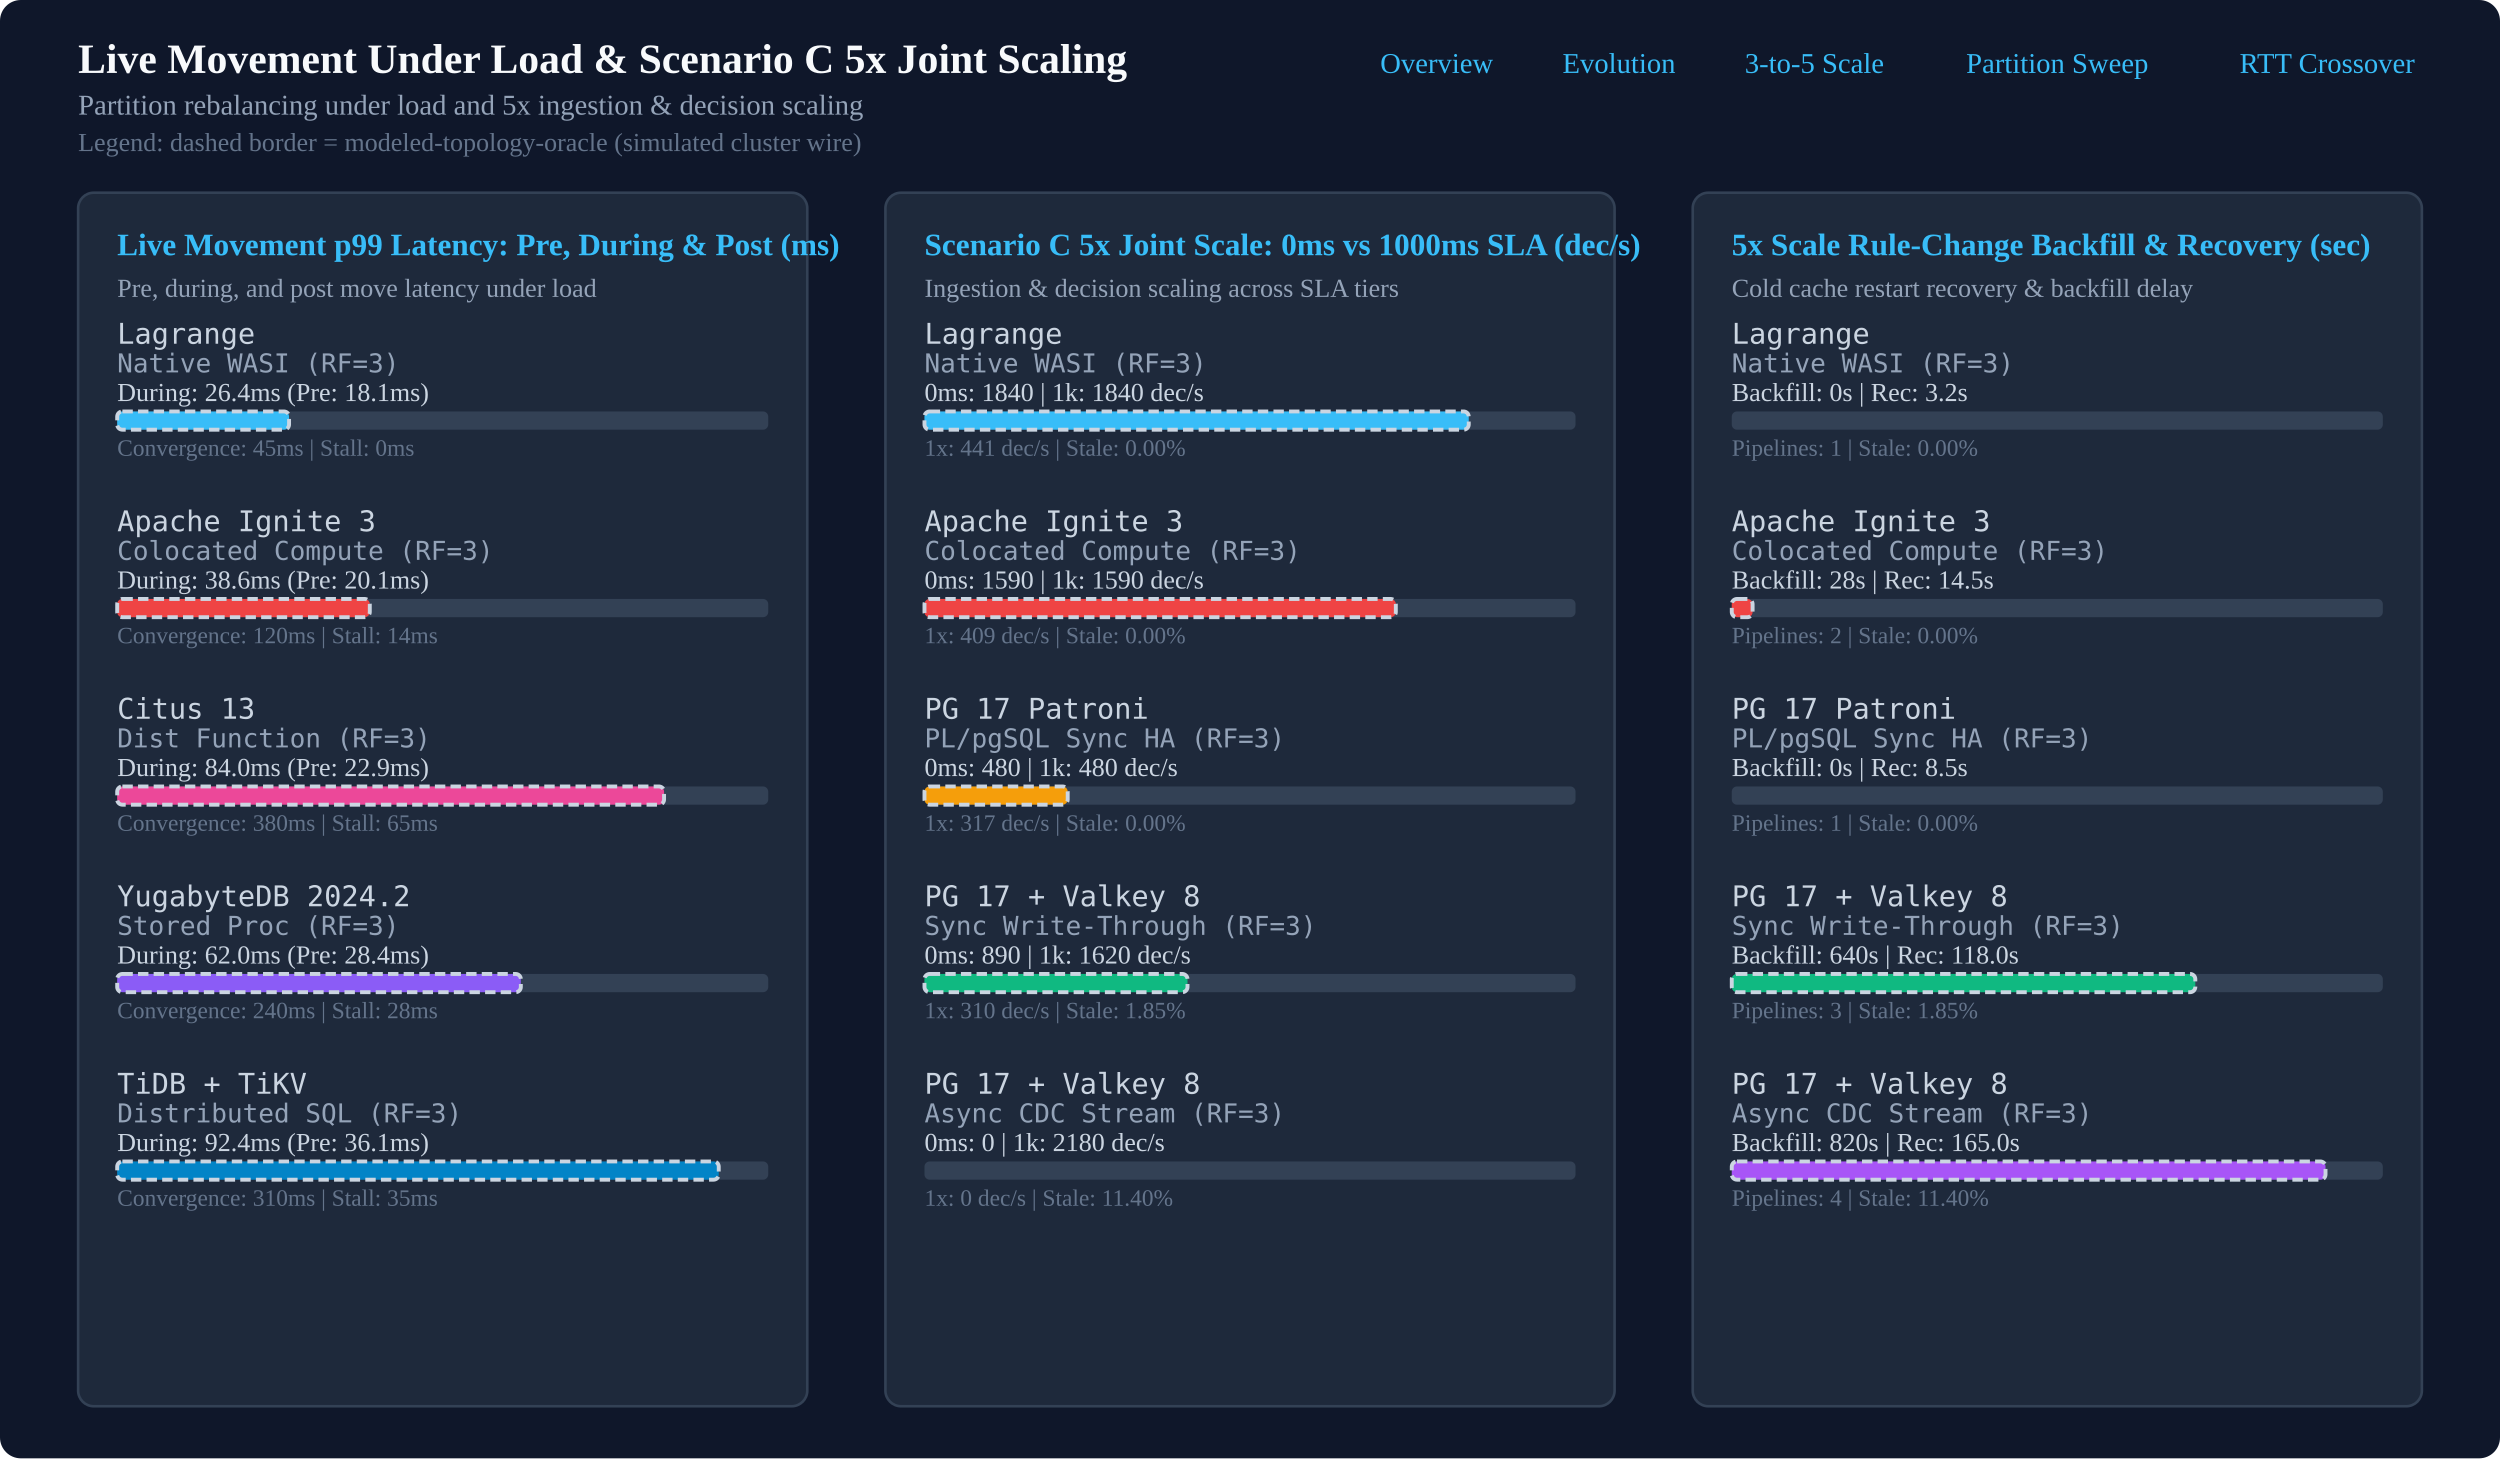
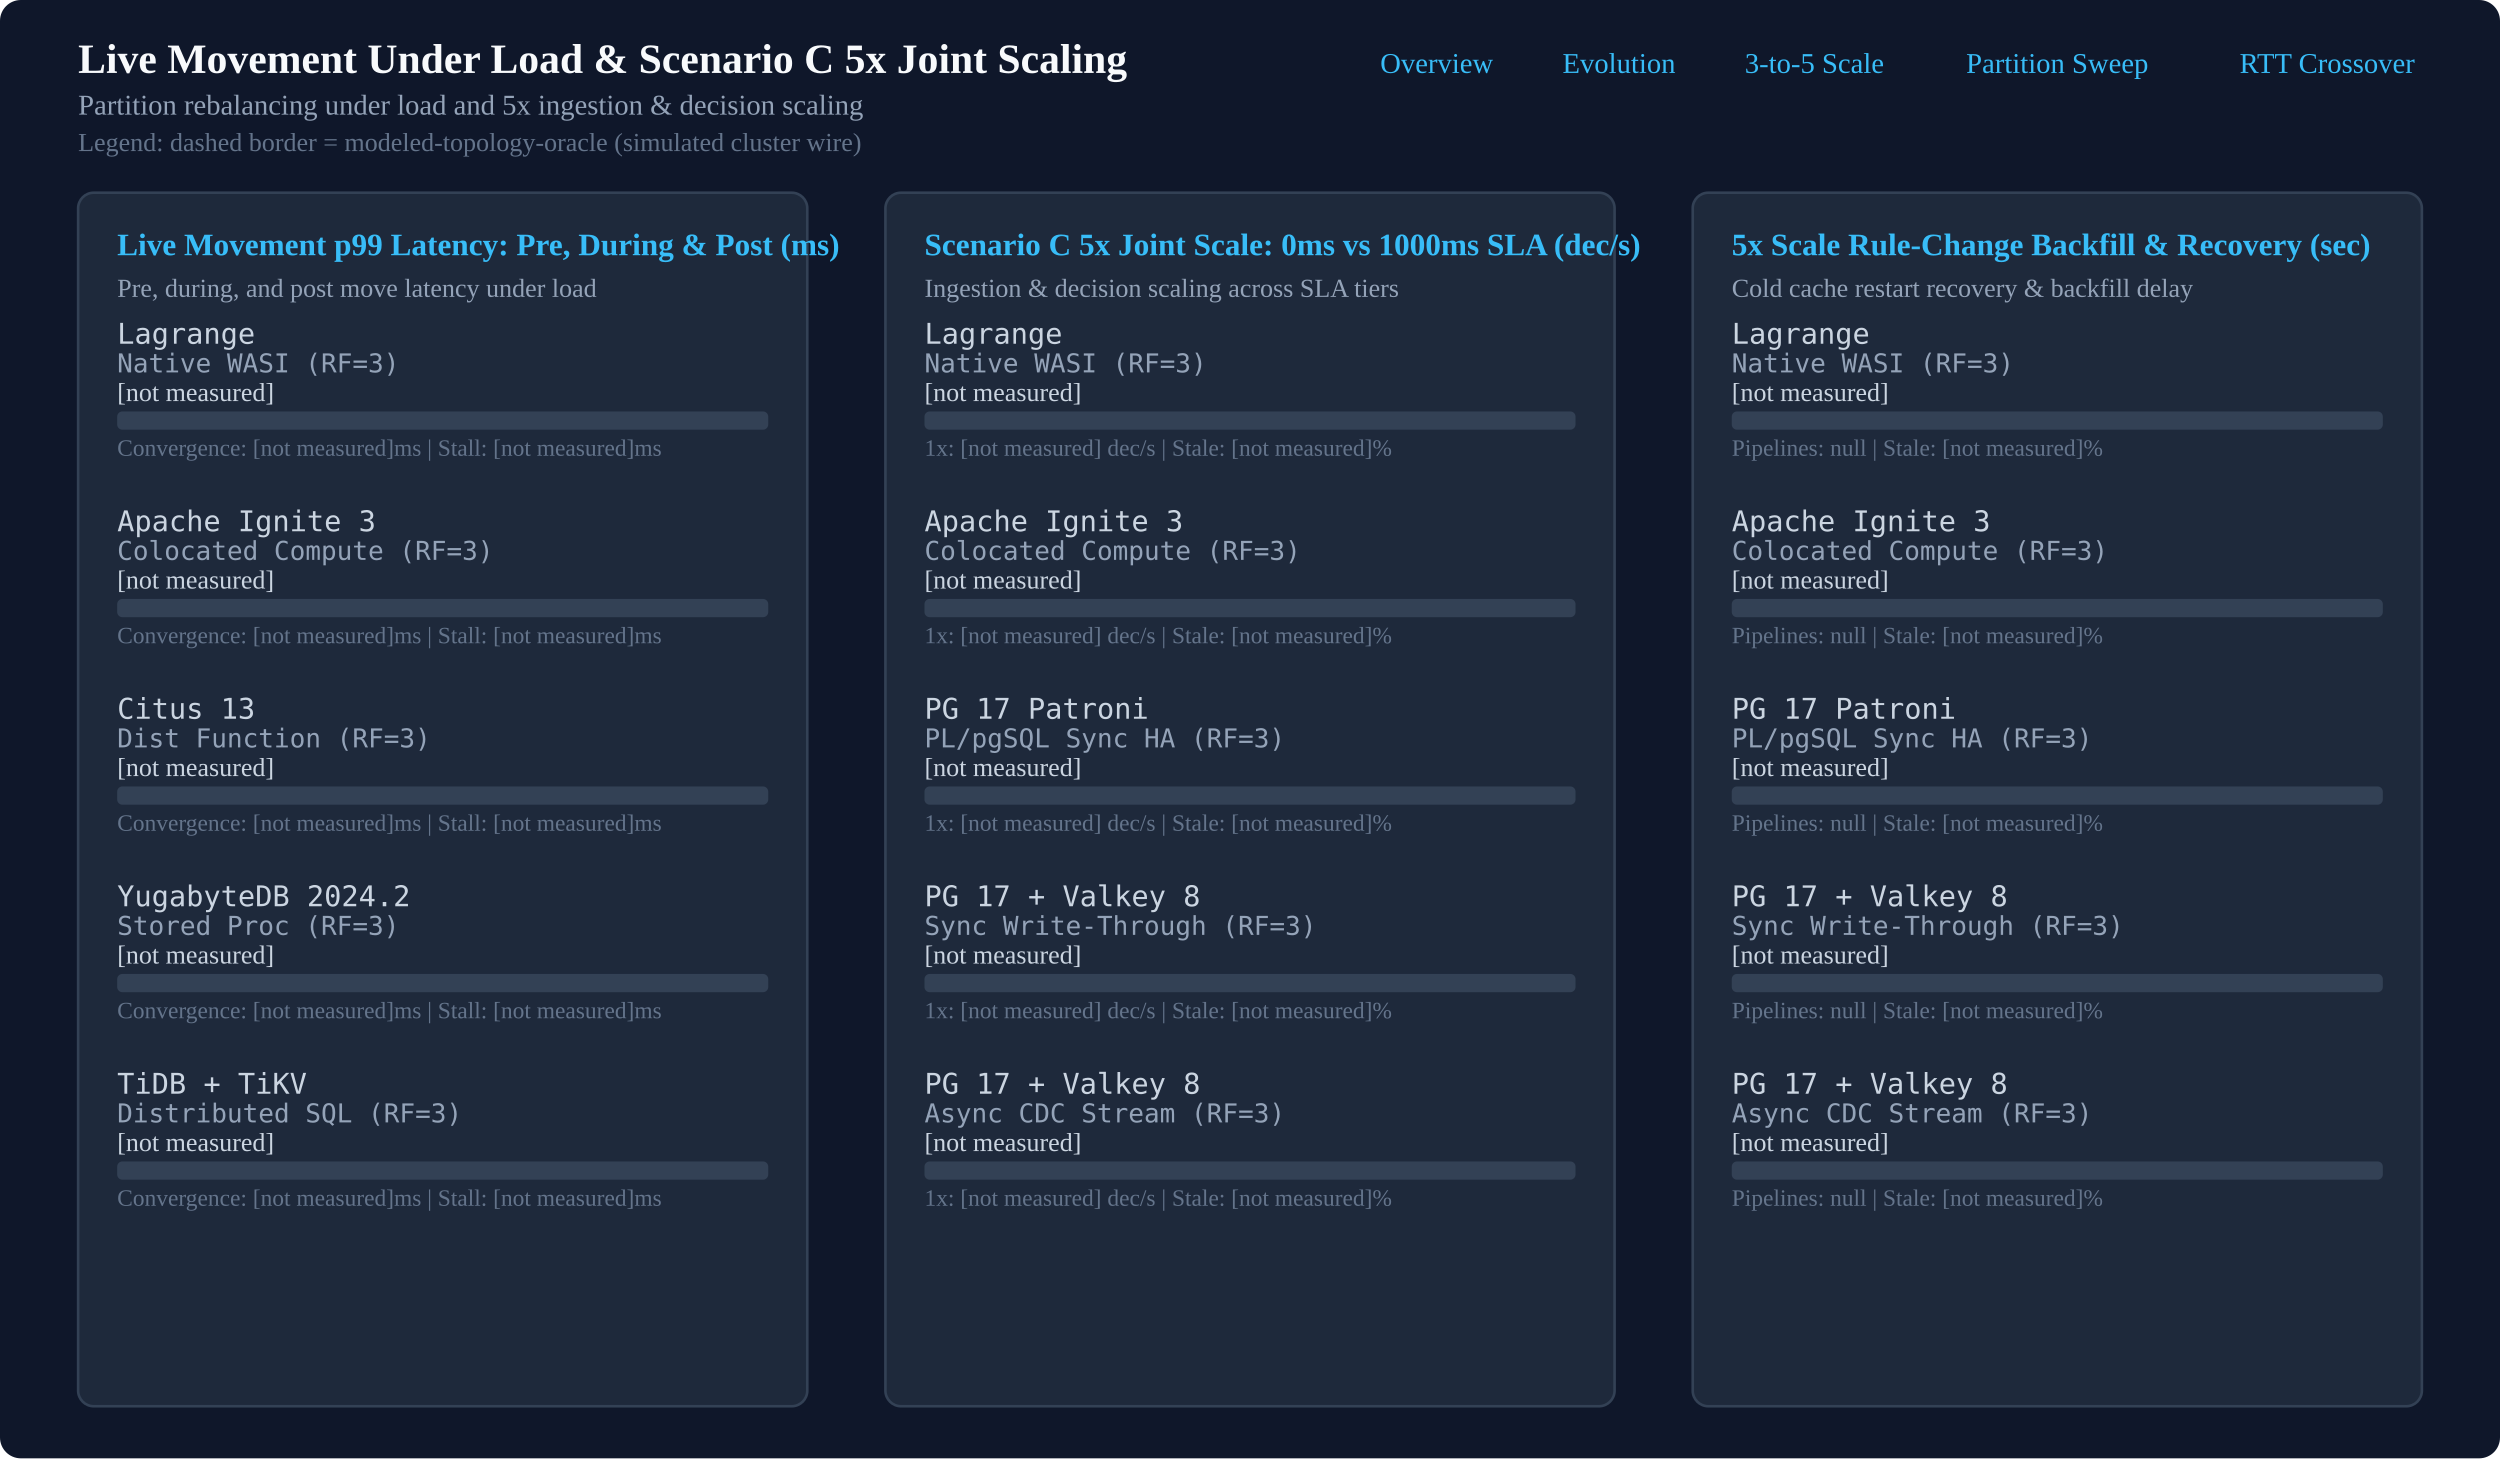
<svg xmlns="http://www.w3.org/2000/svg" viewBox="0 0 960 560" width="960" height="560">
  <rect width="960" height="560" fill="#0f172a" rx="8" />
  <text x="30" y="28" fill="#f8fafc" font-size="16" font-weight="bold">Live Movement Under Load &amp; Scenario C 5x Joint Scaling</text>
  <text x="30" y="44" fill="#94a3b8" font-size="11">Partition rebalancing under load and 5x ingestion &amp; decision scaling</text>
  <text x="30" y="58" fill="#64748b" font-size="10">Legend: dashed border = modeled-topology-oracle (simulated cluster wire)</text>
  <a href="README.md">
    <text x="530" y="28" fill="#38bdf8" font-size="11">Overview</text>
  </a>
  <a href="lagrange-metrics-evolution.md">
    <text x="600" y="28" fill="#38bdf8" font-size="11">Evolution</text>
  </a>
  <a href="scaleout-3to5-node-rf3-progress.md">
    <text x="670" y="28" fill="#38bdf8" font-size="11">3-to-5 Scale</text>
  </a>
  <a href="partition-granularity-sweep-progress.md">
    <text x="755" y="28" fill="#38bdf8" font-size="11">Partition Sweep</text>
  </a>
  <a href="scenario-b-rtt-working-set-crossover.md">
    <text x="860" y="28" fill="#38bdf8" font-size="11">RTT Crossover</text>
  </a>
  <rect x="30" y="74" width="280" height="466" fill="#1e293b" rx="6" stroke="#334155" />
  <text x="45" y="98" fill="#38bdf8" font-size="12" font-weight="bold">Live Movement p99 Latency: Pre, During &amp; Post (ms)</text>
  <text x="45" y="114" fill="#94a3b8" font-size="10">Pre, during, and post move latency under load</text>
  <rect x="340" y="74" width="280" height="466" fill="#1e293b" rx="6" stroke="#334155" />
  <text x="355" y="98" fill="#38bdf8" font-size="12" font-weight="bold">Scenario C 5x Joint Scale: 0ms vs 1000ms SLA (dec/s)</text>
  <text x="355" y="114" fill="#94a3b8" font-size="10">Ingestion &amp; decision scaling across SLA tiers</text>
  <rect x="650" y="74" width="280" height="466" fill="#1e293b" rx="6" stroke="#334155" />
  <text x="665" y="98" fill="#38bdf8" font-size="12" font-weight="bold">5x Scale Rule-Change Backfill &amp; Recovery (sec)</text>
  <text x="665" y="114" fill="#94a3b8" font-size="10">Cold cache restart recovery &amp; backfill delay</text>
  <text x="45" y="132" fill="#cbd5e1" font-size="11" font-family="monospace">Lagrange</text>
  <text x="45" y="143" fill="#94a3b8" font-size="10" font-family="monospace">Native WASI (RF=3)</text>
-   <text x="45" y="154" fill="#cbd5e1" font-size="10">During: 26.4ms (Pre: 18.1ms)</text>
+   <text x="45" y="154" fill="#cbd5e1" font-size="10">[not measured]</text>
  <rect x="45" y="158" width="250" height="7" fill="#334155" rx="2" />
-   <rect x="45" y="158" width="66" height="7" fill="#38bdf8" rx="2" stroke="#cbd5e1" stroke-width="1.5" stroke-dasharray="4,2" />
-   <text x="45" y="175" fill="#64748b" font-size="9">Convergence: 45ms | Stall: 0ms</text>
+   <text x="45" y="175" fill="#64748b" font-size="9">Convergence: [not measured]ms | Stall: [not measured]ms</text>
  <text x="45" y="204" fill="#cbd5e1" font-size="11" font-family="monospace">Apache Ignite 3</text>
  <text x="45" y="215" fill="#94a3b8" font-size="10" font-family="monospace">Colocated Compute (RF=3)</text>
-   <text x="45" y="226" fill="#cbd5e1" font-size="10">During: 38.6ms (Pre: 20.1ms)</text>
+   <text x="45" y="226" fill="#cbd5e1" font-size="10">[not measured]</text>
  <rect x="45" y="230" width="250" height="7" fill="#334155" rx="2" />
-   <rect x="45" y="230" width="97" height="7" fill="#ef4444" rx="2" stroke="#cbd5e1" stroke-width="1.5" stroke-dasharray="4,2" />
-   <text x="45" y="247" fill="#64748b" font-size="9">Convergence: 120ms | Stall: 14ms</text>
+   <text x="45" y="247" fill="#64748b" font-size="9">Convergence: [not measured]ms | Stall: [not measured]ms</text>
  <text x="45" y="276" fill="#cbd5e1" font-size="11" font-family="monospace">Citus 13</text>
  <text x="45" y="287" fill="#94a3b8" font-size="10" font-family="monospace">Dist Function (RF=3)</text>
-   <text x="45" y="298" fill="#cbd5e1" font-size="10">During: 84.0ms (Pre: 22.9ms)</text>
+   <text x="45" y="298" fill="#cbd5e1" font-size="10">[not measured]</text>
  <rect x="45" y="302" width="250" height="7" fill="#334155" rx="2" />
-   <rect x="45" y="302" width="210" height="7" fill="#ec4899" rx="2" stroke="#cbd5e1" stroke-width="1.5" stroke-dasharray="4,2" />
-   <text x="45" y="319" fill="#64748b" font-size="9">Convergence: 380ms | Stall: 65ms</text>
+   <text x="45" y="319" fill="#64748b" font-size="9">Convergence: [not measured]ms | Stall: [not measured]ms</text>
  <text x="45" y="348" fill="#cbd5e1" font-size="11" font-family="monospace">YugabyteDB 2024.2</text>
  <text x="45" y="359" fill="#94a3b8" font-size="10" font-family="monospace">Stored Proc (RF=3)</text>
-   <text x="45" y="370" fill="#cbd5e1" font-size="10">During: 62.0ms (Pre: 28.4ms)</text>
+   <text x="45" y="370" fill="#cbd5e1" font-size="10">[not measured]</text>
  <rect x="45" y="374" width="250" height="7" fill="#334155" rx="2" />
-   <rect x="45" y="374" width="155" height="7" fill="#8b5cf6" rx="2" stroke="#cbd5e1" stroke-width="1.5" stroke-dasharray="4,2" />
-   <text x="45" y="391" fill="#64748b" font-size="9">Convergence: 240ms | Stall: 28ms</text>
+   <text x="45" y="391" fill="#64748b" font-size="9">Convergence: [not measured]ms | Stall: [not measured]ms</text>
  <text x="45" y="420" fill="#cbd5e1" font-size="11" font-family="monospace">TiDB + TiKV</text>
  <text x="45" y="431" fill="#94a3b8" font-size="10" font-family="monospace">Distributed SQL (RF=3)</text>
-   <text x="45" y="442" fill="#cbd5e1" font-size="10">During: 92.4ms (Pre: 36.1ms)</text>
+   <text x="45" y="442" fill="#cbd5e1" font-size="10">[not measured]</text>
  <rect x="45" y="446" width="250" height="7" fill="#334155" rx="2" />
-   <rect x="45" y="446" width="231" height="7" fill="#0284c7" rx="2" stroke="#cbd5e1" stroke-width="1.5" stroke-dasharray="4,2" />
-   <text x="45" y="463" fill="#64748b" font-size="9">Convergence: 310ms | Stall: 35ms</text>
+   <text x="45" y="463" fill="#64748b" font-size="9">Convergence: [not measured]ms | Stall: [not measured]ms</text>
  <text x="355" y="132" fill="#cbd5e1" font-size="11" font-family="monospace">Lagrange</text>
  <text x="355" y="143" fill="#94a3b8" font-size="10" font-family="monospace">Native WASI (RF=3)</text>
-   <text x="355" y="154" fill="#cbd5e1" font-size="10">0ms: 1840 | 1k: 1840 dec/s</text>
+   <text x="355" y="154" fill="#cbd5e1" font-size="10">[not measured]</text>
  <rect x="355" y="158" width="250" height="7" fill="#334155" rx="2" />
-   <rect x="355" y="158" width="209" height="7" fill="#38bdf8" rx="2" stroke="#cbd5e1" stroke-width="1.5" stroke-dasharray="4,2" />
-   <text x="355" y="175" fill="#64748b" font-size="9">1x: 441 dec/s | Stale: 0.00%</text>
+   <text x="355" y="175" fill="#64748b" font-size="9">1x: [not measured] dec/s | Stale: [not measured]%</text>
  <text x="355" y="204" fill="#cbd5e1" font-size="11" font-family="monospace">Apache Ignite 3</text>
  <text x="355" y="215" fill="#94a3b8" font-size="10" font-family="monospace">Colocated Compute (RF=3)</text>
-   <text x="355" y="226" fill="#cbd5e1" font-size="10">0ms: 1590 | 1k: 1590 dec/s</text>
+   <text x="355" y="226" fill="#cbd5e1" font-size="10">[not measured]</text>
  <rect x="355" y="230" width="250" height="7" fill="#334155" rx="2" />
-   <rect x="355" y="230" width="181" height="7" fill="#ef4444" rx="2" stroke="#cbd5e1" stroke-width="1.5" stroke-dasharray="4,2" />
-   <text x="355" y="247" fill="#64748b" font-size="9">1x: 409 dec/s | Stale: 0.00%</text>
+   <text x="355" y="247" fill="#64748b" font-size="9">1x: [not measured] dec/s | Stale: [not measured]%</text>
  <text x="355" y="276" fill="#cbd5e1" font-size="11" font-family="monospace">PG 17 Patroni</text>
  <text x="355" y="287" fill="#94a3b8" font-size="10" font-family="monospace">PL/pgSQL Sync HA (RF=3)</text>
-   <text x="355" y="298" fill="#cbd5e1" font-size="10">0ms: 480 | 1k: 480 dec/s</text>
+   <text x="355" y="298" fill="#cbd5e1" font-size="10">[not measured]</text>
  <rect x="355" y="302" width="250" height="7" fill="#334155" rx="2" />
-   <rect x="355" y="302" width="55" height="7" fill="#f59e0b" rx="2" stroke="#cbd5e1" stroke-width="1.5" stroke-dasharray="4,2" />
-   <text x="355" y="319" fill="#64748b" font-size="9">1x: 317 dec/s | Stale: 0.00%</text>
+   <text x="355" y="319" fill="#64748b" font-size="9">1x: [not measured] dec/s | Stale: [not measured]%</text>
  <text x="355" y="348" fill="#cbd5e1" font-size="11" font-family="monospace">PG 17 + Valkey 8</text>
  <text x="355" y="359" fill="#94a3b8" font-size="10" font-family="monospace">Sync Write-Through (RF=3)</text>
-   <text x="355" y="370" fill="#cbd5e1" font-size="10">0ms: 890 | 1k: 1620 dec/s</text>
+   <text x="355" y="370" fill="#cbd5e1" font-size="10">[not measured]</text>
  <rect x="355" y="374" width="250" height="7" fill="#334155" rx="2" />
-   <rect x="355" y="374" width="101" height="7" fill="#10b981" rx="2" stroke="#cbd5e1" stroke-width="1.5" stroke-dasharray="4,2" />
-   <text x="355" y="391" fill="#64748b" font-size="9">1x: 310 dec/s | Stale: 1.85%</text>
+   <text x="355" y="391" fill="#64748b" font-size="9">1x: [not measured] dec/s | Stale: [not measured]%</text>
  <text x="355" y="420" fill="#cbd5e1" font-size="11" font-family="monospace">PG 17 + Valkey 8</text>
  <text x="355" y="431" fill="#94a3b8" font-size="10" font-family="monospace">Async CDC Stream (RF=3)</text>
-   <text x="355" y="442" fill="#cbd5e1" font-size="10">0ms: 0 | 1k: 2180 dec/s</text>
+   <text x="355" y="442" fill="#cbd5e1" font-size="10">[not measured]</text>
  <rect x="355" y="446" width="250" height="7" fill="#334155" rx="2" />
-   <rect x="355" y="446" width="0" height="7" fill="#a855f7" rx="2" stroke="#cbd5e1" stroke-width="1.5" stroke-dasharray="4,2" />
-   <text x="355" y="463" fill="#64748b" font-size="9">1x: 0 dec/s | Stale: 11.40%</text>
+   <text x="355" y="463" fill="#64748b" font-size="9">1x: [not measured] dec/s | Stale: [not measured]%</text>
  <text x="665" y="132" fill="#cbd5e1" font-size="11" font-family="monospace">Lagrange</text>
  <text x="665" y="143" fill="#94a3b8" font-size="10" font-family="monospace">Native WASI (RF=3)</text>
-   <text x="665" y="154" fill="#cbd5e1" font-size="10">Backfill: 0s | Rec: 3.2s</text>
+   <text x="665" y="154" fill="#cbd5e1" font-size="10">[not measured]</text>
  <rect x="665" y="158" width="250" height="7" fill="#334155" rx="2" />
-   <rect x="665" y="158" width="0" height="7" fill="#38bdf8" rx="2" stroke="#cbd5e1" stroke-width="1.5" stroke-dasharray="4,2" />
-   <text x="665" y="175" fill="#64748b" font-size="9">Pipelines: 1 | Stale: 0.00%</text>
+   <text x="665" y="175" fill="#64748b" font-size="9">Pipelines: null | Stale: [not measured]%</text>
  <text x="665" y="204" fill="#cbd5e1" font-size="11" font-family="monospace">Apache Ignite 3</text>
  <text x="665" y="215" fill="#94a3b8" font-size="10" font-family="monospace">Colocated Compute (RF=3)</text>
-   <text x="665" y="226" fill="#cbd5e1" font-size="10">Backfill: 28s | Rec: 14.5s</text>
+   <text x="665" y="226" fill="#cbd5e1" font-size="10">[not measured]</text>
  <rect x="665" y="230" width="250" height="7" fill="#334155" rx="2" />
-   <rect x="665" y="230" width="8" height="7" fill="#ef4444" rx="2" stroke="#cbd5e1" stroke-width="1.5" stroke-dasharray="4,2" />
-   <text x="665" y="247" fill="#64748b" font-size="9">Pipelines: 2 | Stale: 0.00%</text>
+   <text x="665" y="247" fill="#64748b" font-size="9">Pipelines: null | Stale: [not measured]%</text>
  <text x="665" y="276" fill="#cbd5e1" font-size="11" font-family="monospace">PG 17 Patroni</text>
  <text x="665" y="287" fill="#94a3b8" font-size="10" font-family="monospace">PL/pgSQL Sync HA (RF=3)</text>
-   <text x="665" y="298" fill="#cbd5e1" font-size="10">Backfill: 0s | Rec: 8.5s</text>
+   <text x="665" y="298" fill="#cbd5e1" font-size="10">[not measured]</text>
  <rect x="665" y="302" width="250" height="7" fill="#334155" rx="2" />
-   <rect x="665" y="302" width="0" height="7" fill="#f59e0b" rx="2" stroke="#cbd5e1" stroke-width="1.5" stroke-dasharray="4,2" />
-   <text x="665" y="319" fill="#64748b" font-size="9">Pipelines: 1 | Stale: 0.00%</text>
+   <text x="665" y="319" fill="#64748b" font-size="9">Pipelines: null | Stale: [not measured]%</text>
  <text x="665" y="348" fill="#cbd5e1" font-size="11" font-family="monospace">PG 17 + Valkey 8</text>
  <text x="665" y="359" fill="#94a3b8" font-size="10" font-family="monospace">Sync Write-Through (RF=3)</text>
-   <text x="665" y="370" fill="#cbd5e1" font-size="10">Backfill: 640s | Rec: 118.0s</text>
+   <text x="665" y="370" fill="#cbd5e1" font-size="10">[not measured]</text>
  <rect x="665" y="374" width="250" height="7" fill="#334155" rx="2" />
-   <rect x="665" y="374" width="178" height="7" fill="#10b981" rx="2" stroke="#cbd5e1" stroke-width="1.5" stroke-dasharray="4,2" />
-   <text x="665" y="391" fill="#64748b" font-size="9">Pipelines: 3 | Stale: 1.85%</text>
+   <text x="665" y="391" fill="#64748b" font-size="9">Pipelines: null | Stale: [not measured]%</text>
  <text x="665" y="420" fill="#cbd5e1" font-size="11" font-family="monospace">PG 17 + Valkey 8</text>
  <text x="665" y="431" fill="#94a3b8" font-size="10" font-family="monospace">Async CDC Stream (RF=3)</text>
-   <text x="665" y="442" fill="#cbd5e1" font-size="10">Backfill: 820s | Rec: 165.0s</text>
+   <text x="665" y="442" fill="#cbd5e1" font-size="10">[not measured]</text>
  <rect x="665" y="446" width="250" height="7" fill="#334155" rx="2" />
-   <rect x="665" y="446" width="228" height="7" fill="#a855f7" rx="2" stroke="#cbd5e1" stroke-width="1.5" stroke-dasharray="4,2" />
-   <text x="665" y="463" fill="#64748b" font-size="9">Pipelines: 4 | Stale: 11.40%</text>
+   <text x="665" y="463" fill="#64748b" font-size="9">Pipelines: null | Stale: [not measured]%</text>
</svg>
